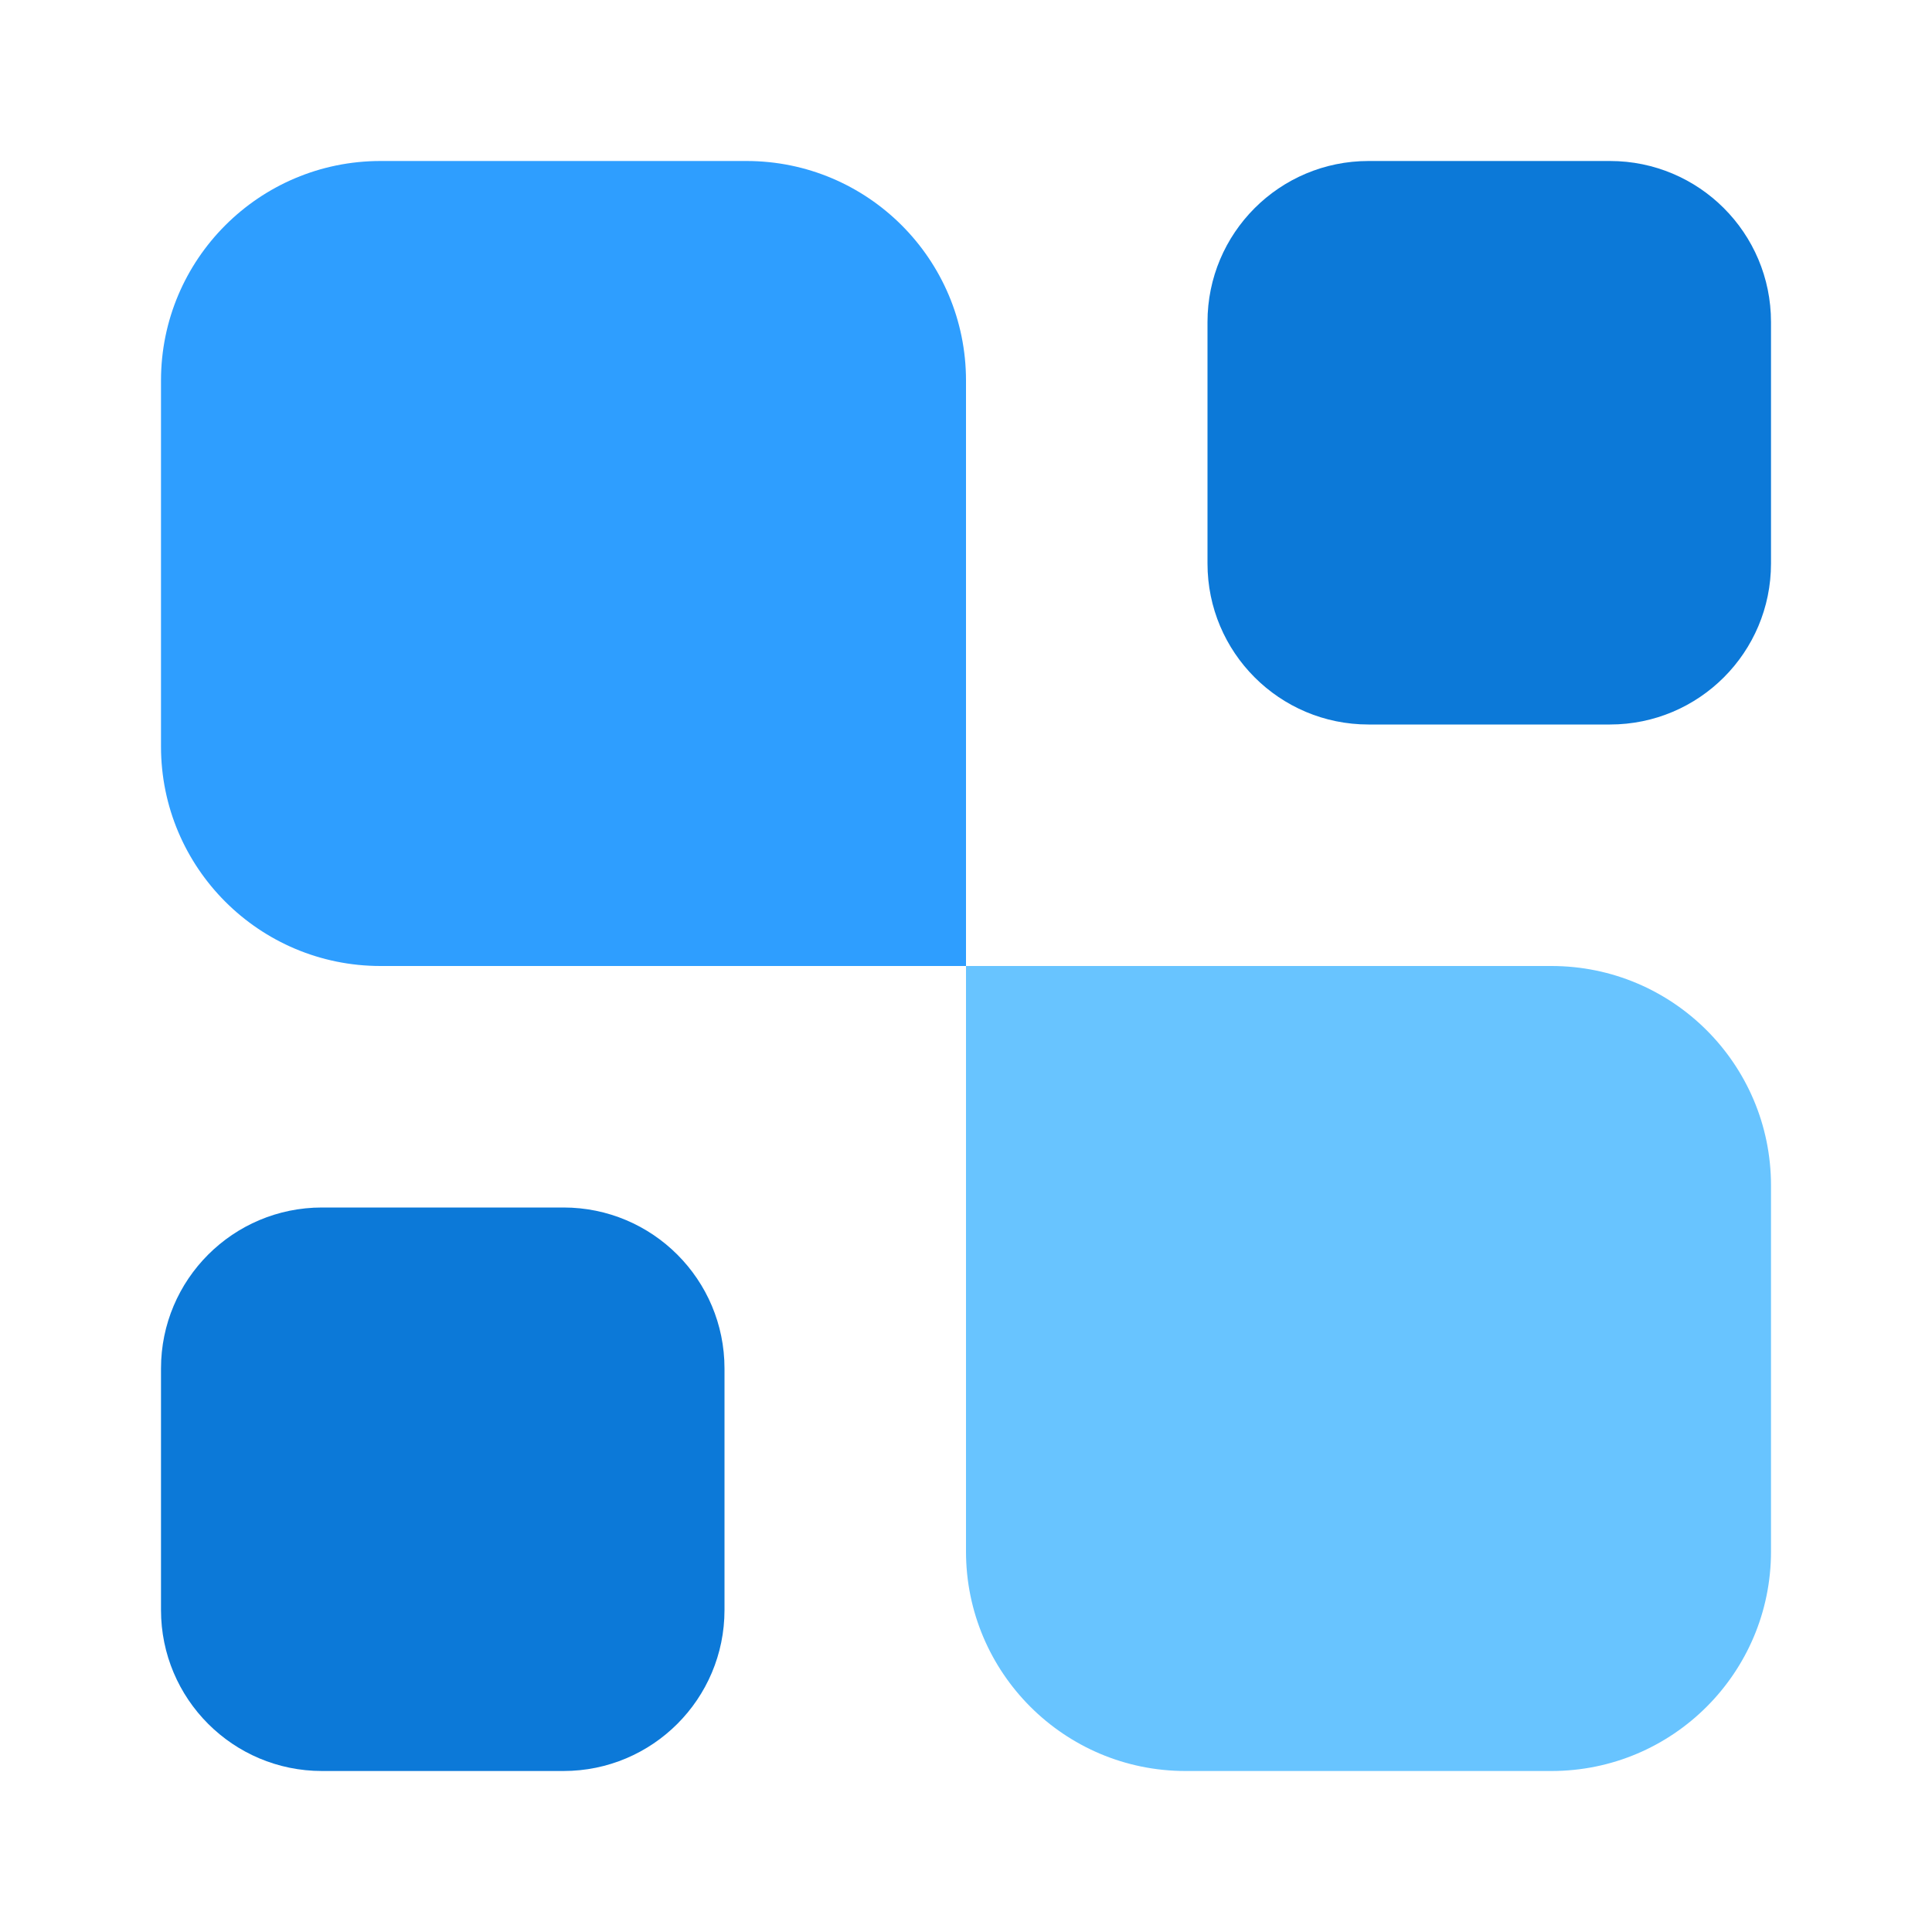
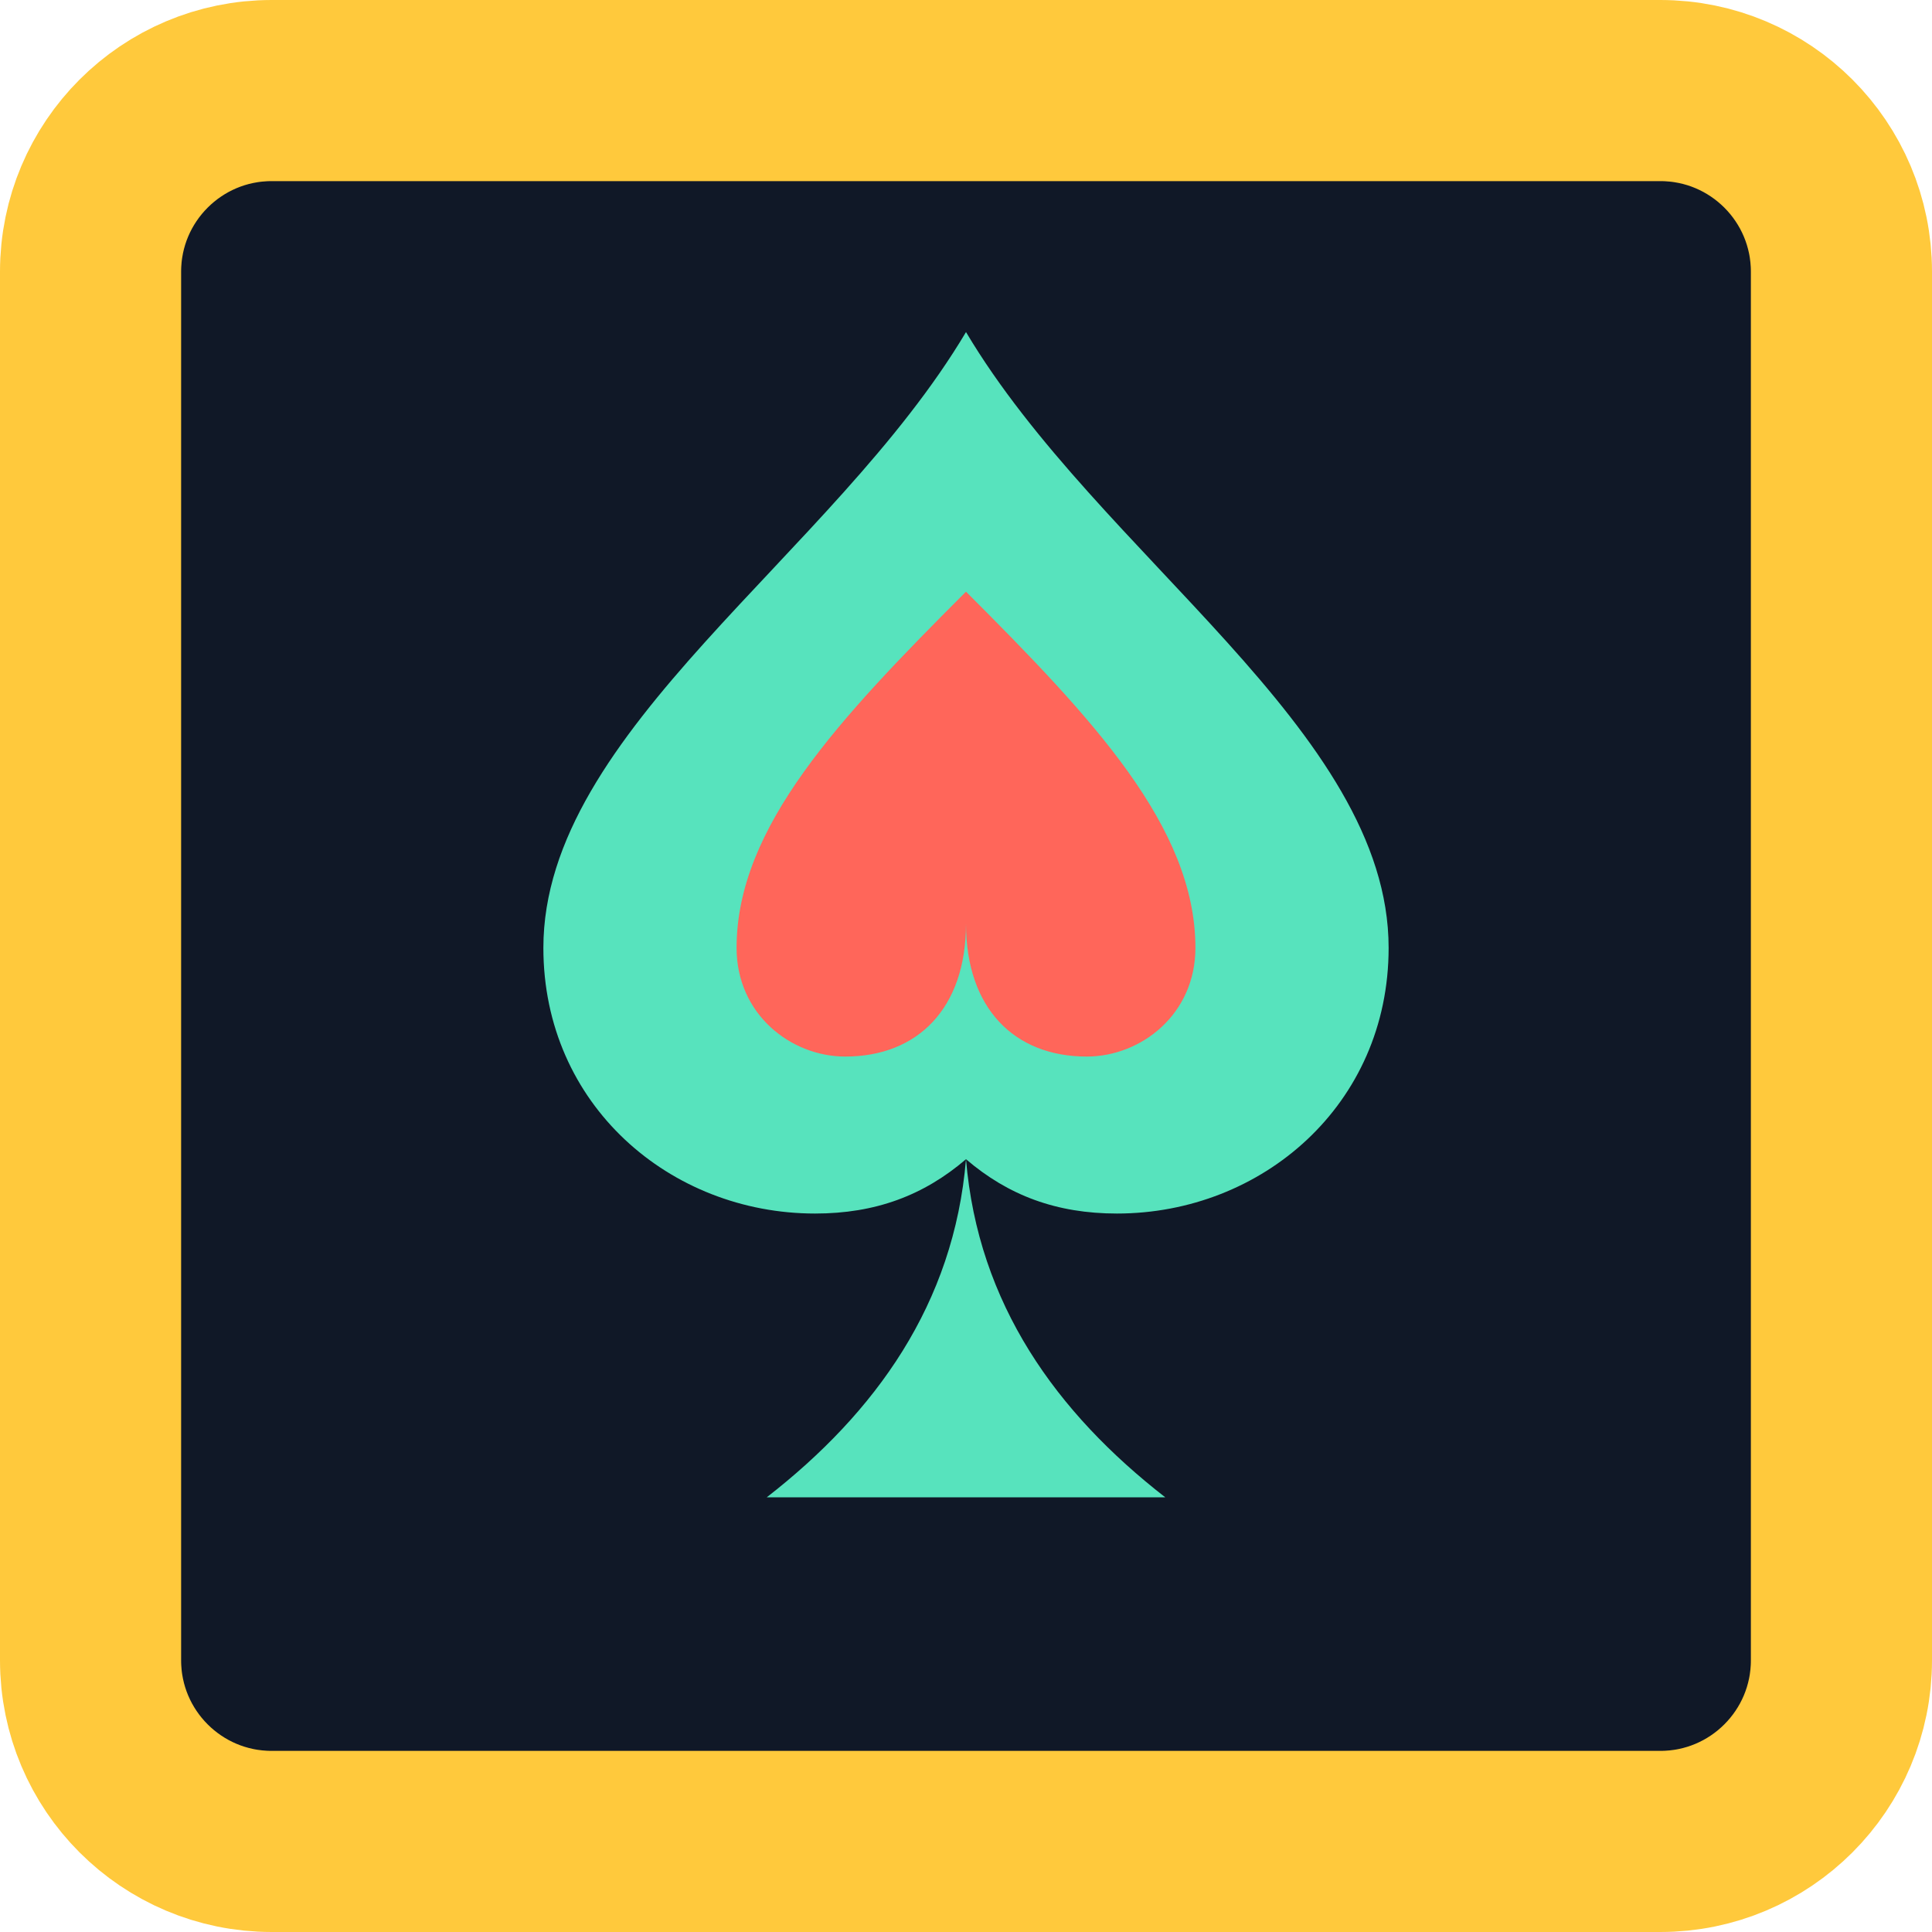
- <svg xmlns="http://www.w3.org/2000/svg" width="24" height="24" viewBox="0 0 24 24" fill="none">
-   <path d="M22 19.273C22 20.779 20.779 22 19.273 22H14.727C13.221 22 12 20.779 12 19.273V12H19.273C20.779 12 22 13.221 22 14.727V19.273Z" fill="#68C4FF" />
-   <path d="M20 2C21.105 2 22 2.895 22 4V7C22 8.105 21.105 9 20 9H17C15.895 9 15 8.105 15 7V4C15 2.895 15.895 2 17 2H20Z" fill="#0C79D8" />
-   <path d="M7 15C8.105 15 9 15.895 9 17V20C9 21.105 8.105 22 7 22H4C2.895 22 2 21.105 2 20V17C2 15.895 2.895 15 4 15H7Z" fill="#0C79D8" />
-   <path d="M12 12H4.727C3.221 12 2 10.779 2 9.273V4.727C2 3.221 3.221 2 4.727 2H9.273C10.779 2 12 3.221 12 4.727V12Z" fill="#2E9EFF" />
+ <svg xmlns="http://www.w3.org/2000/svg" width="32" height="32" viewBox="0 0 32 32">
+   <rect x="1.5" y="1.5" width="29" height="29" rx="3" fill="#101827" stroke="#ffc93c" stroke-width="3" />
+   <path d="M16 5.5c-2.2 3.7-7 6.6-7 10.2 0 2.6 2.1 4.4 4.5 4.4 1 0 1.8-.3 2.5-.9-.2 2.4-1.5 4.2-3.3 5.6h6.6c-1.8-1.4-3.1-3.2-3.3-5.6.7.6 1.5.9 2.5.9 2.4 0 4.5-1.8 4.5-4.4 0-3.6-4.8-6.5-7-10.2Z" fill="#57e3bd" />
+   <path d="M12.2 15.7c0-2 1.7-3.8 3.8-5.9 2.1 2.1 3.8 3.9 3.8 5.9 0 1.1-.9 1.8-1.8 1.8-1.2 0-2-.8-2-2.2 0 1.4-.8 2.2-2 2.2-.9 0-1.8-.7-1.8-1.8Z" fill="#ff665a" />
</svg>
